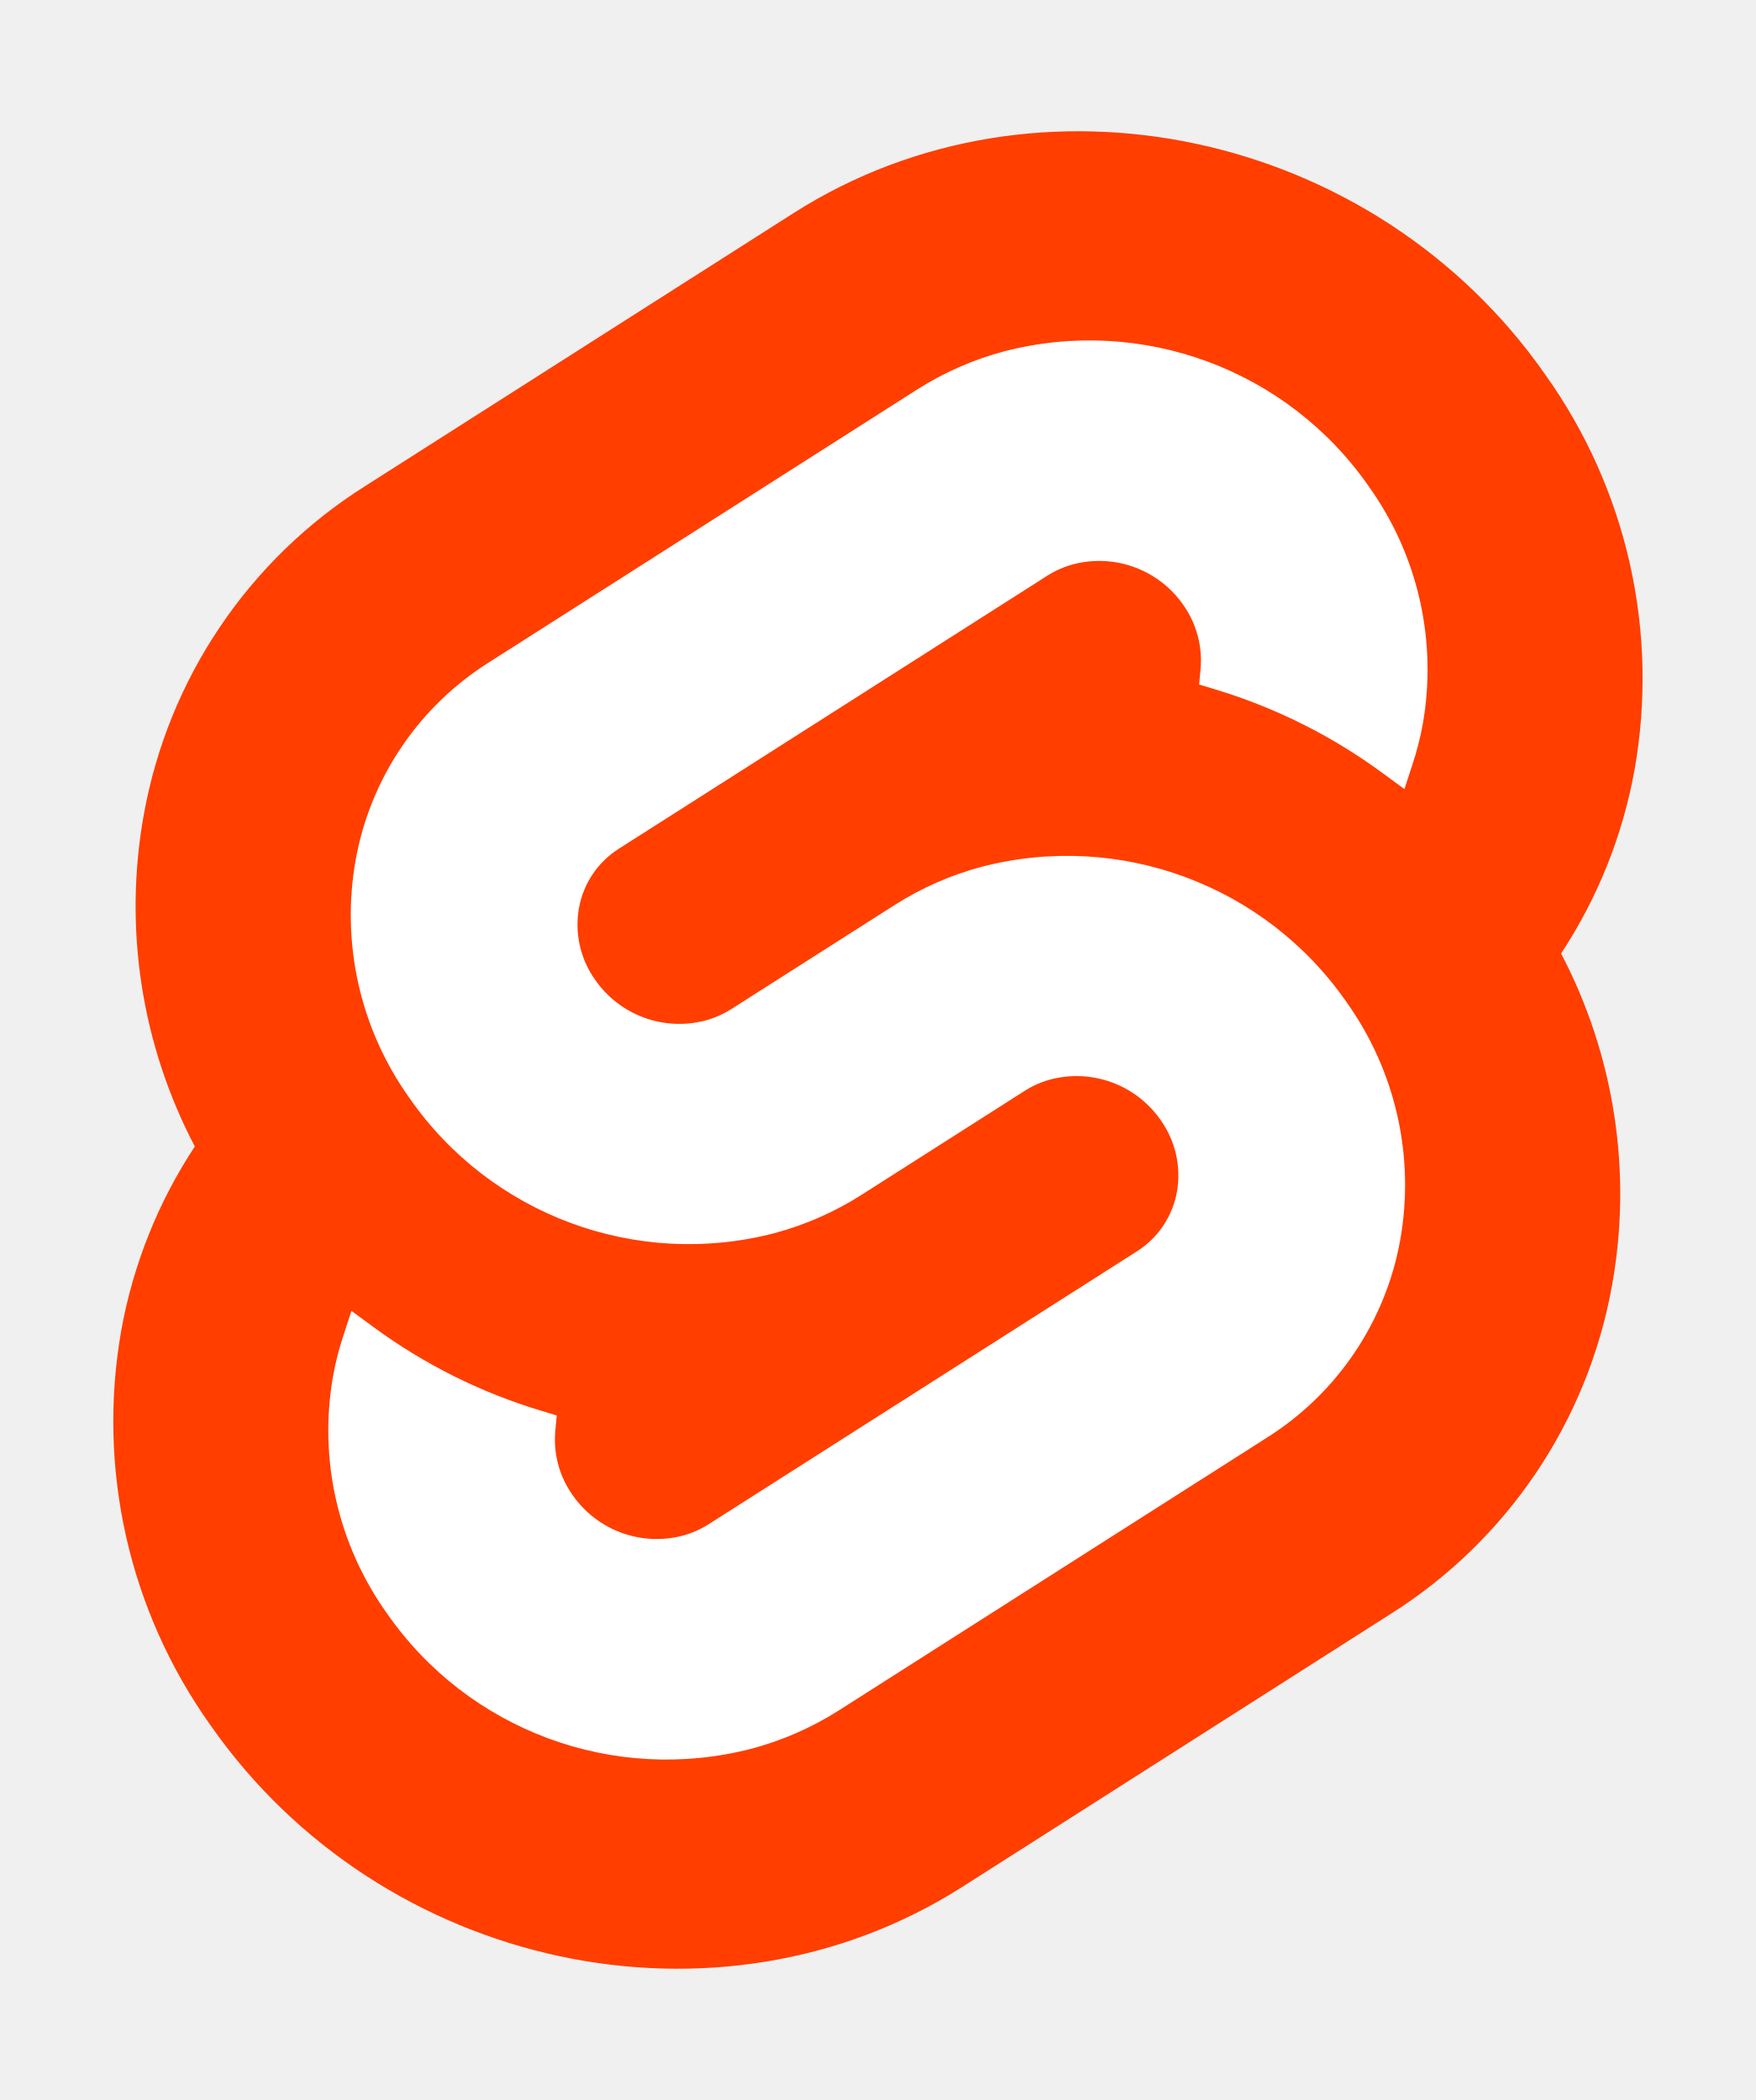
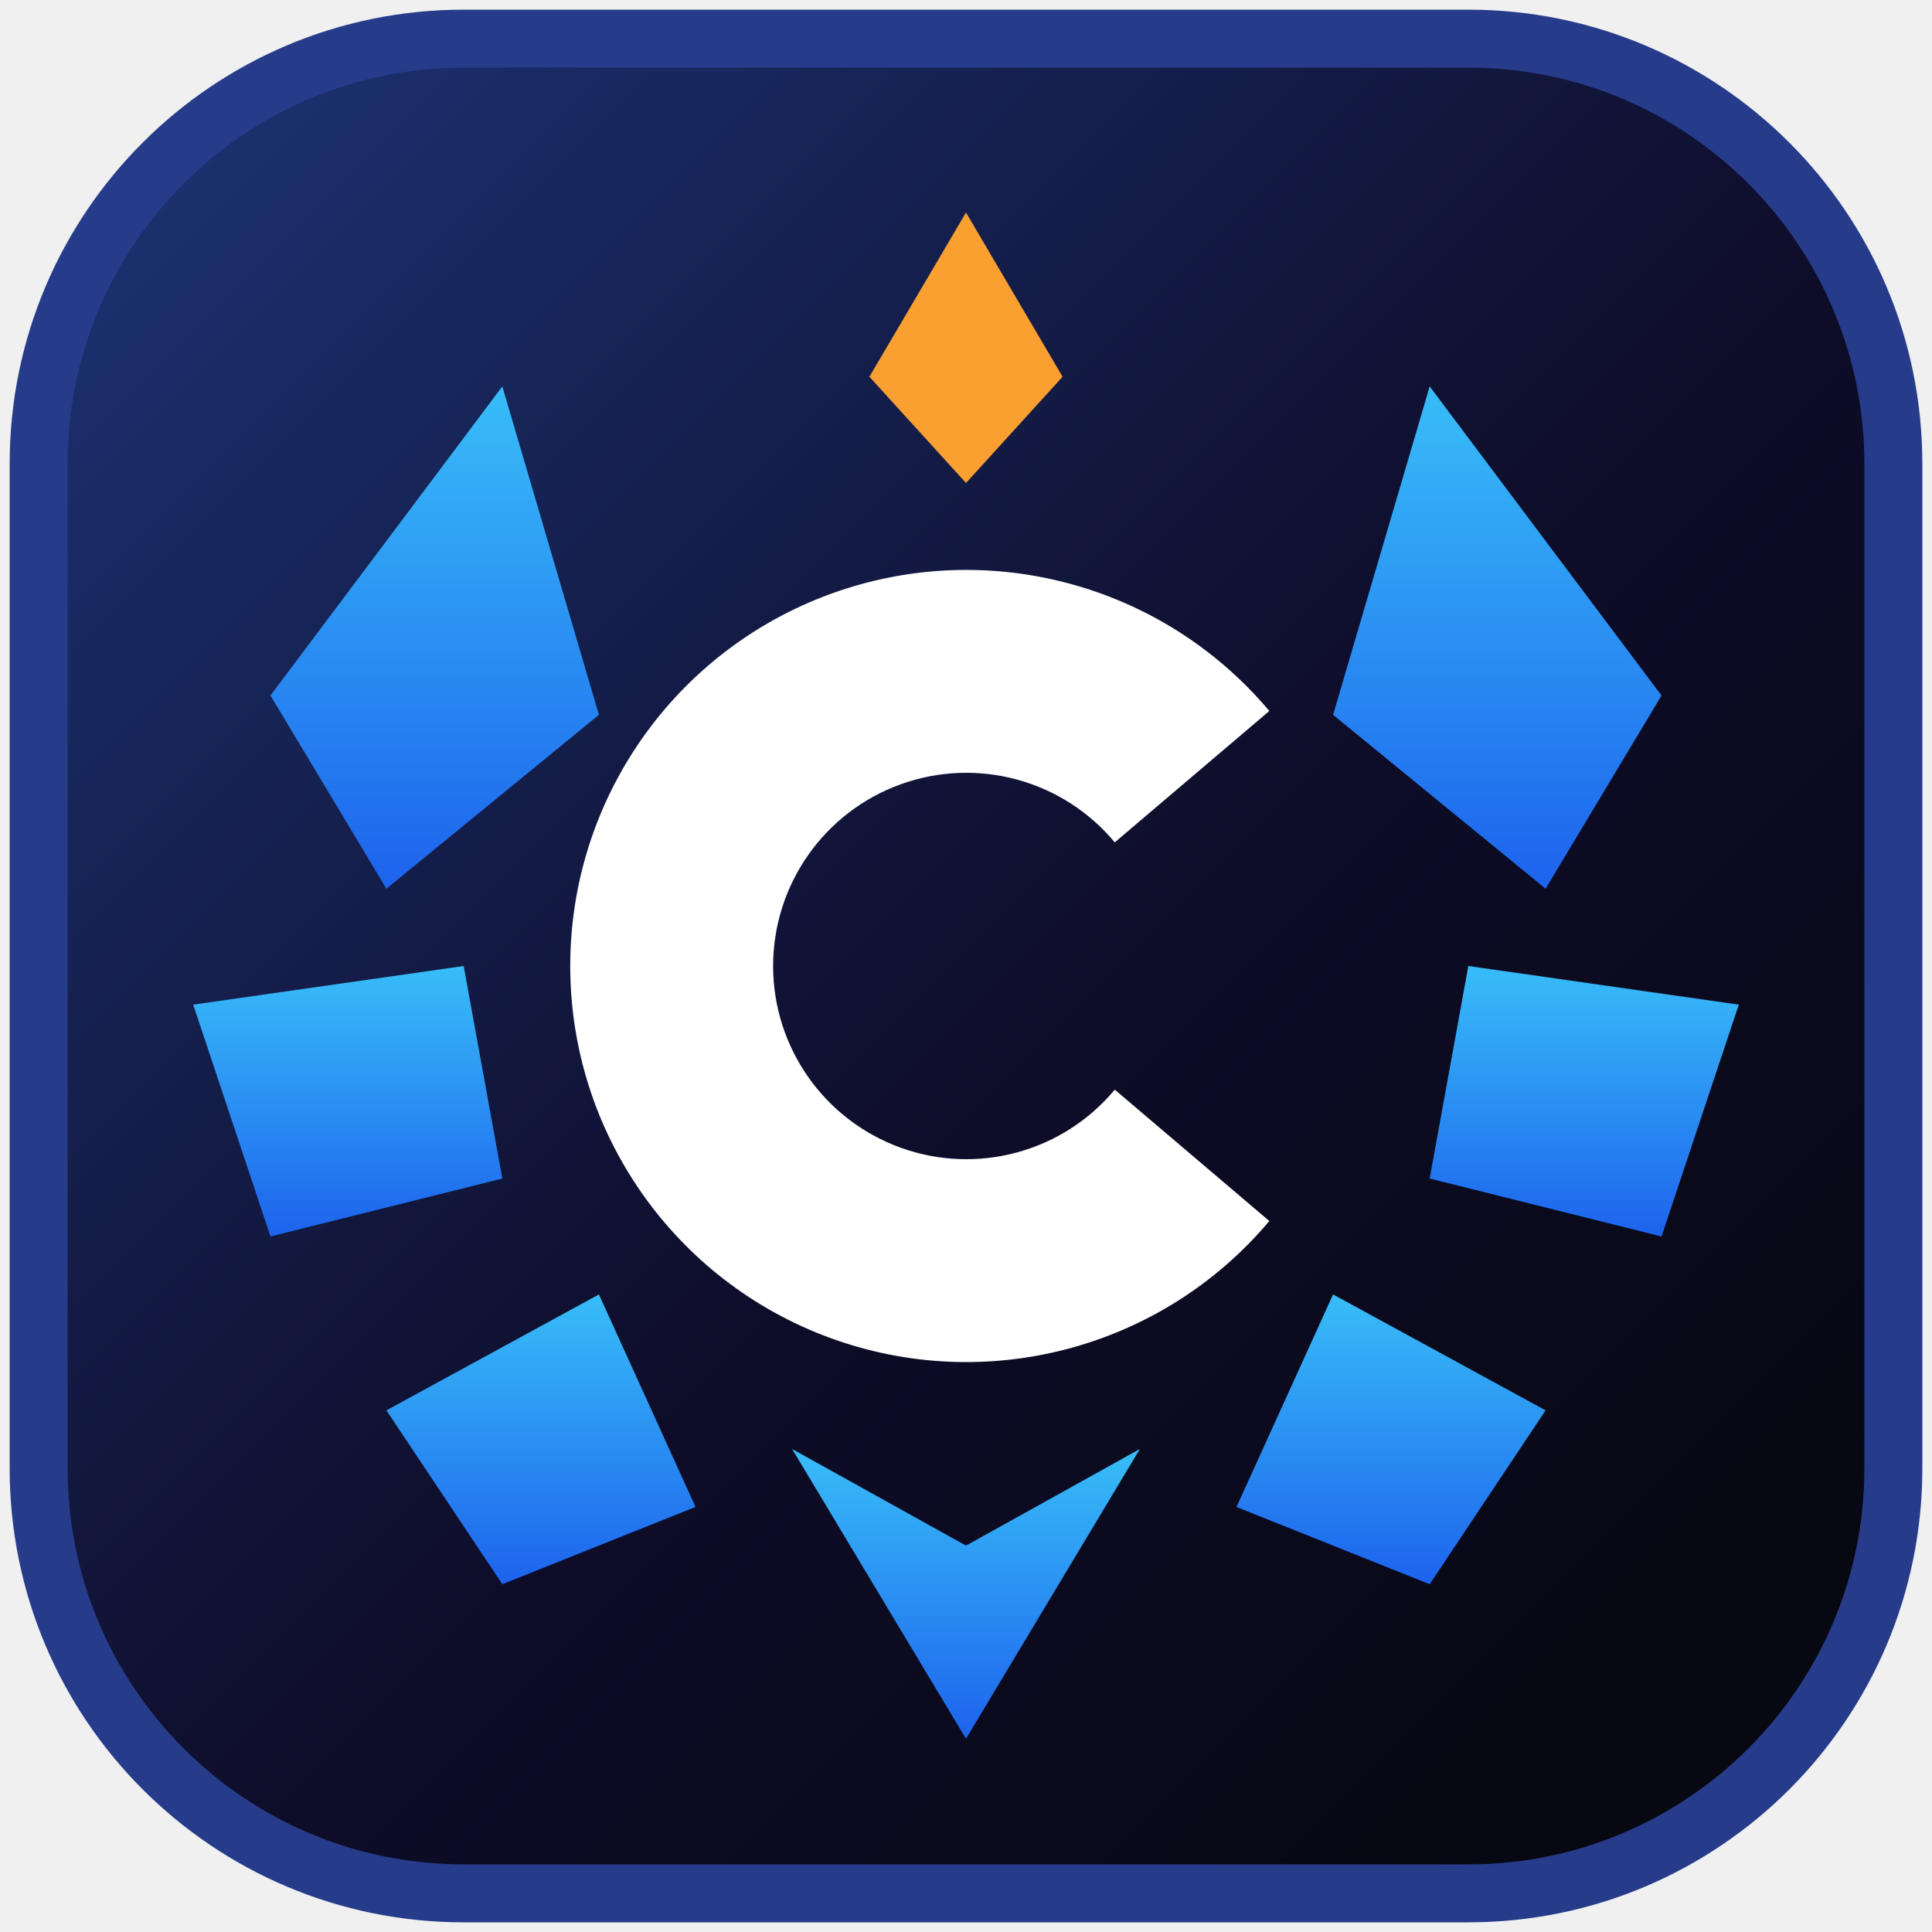
- <svg xmlns="http://www.w3.org/2000/svg" width="107" height="128" viewBox="0 0 107 128">
-   <path d="M94.157 22.819c-10.4-14.885-30.94-19.297-45.792-9.835L22.282 29.608A29.92 29.92 0 0 0 8.764 49.65a31.5 31.5 0 0 0 3.108 20.231 30 30 0 0 0-4.477 11.183 31.9 31.9 0 0 0 5.448 24.116c10.402 14.887 30.942 19.297 45.791 9.835l26.083-16.624A29.92 29.92 0 0 0 98.235 78.35a31.53 31.53 0 0 0-3.105-20.232 30 30 0 0 0 4.474-11.182 31.88 31.88 0 0 0-5.447-24.116" style="fill:#ff3e00" />
-   <path d="M45.817 106.582a20.72 20.72 0 0 1-22.237-8.243 19.17 19.17 0 0 1-3.277-14.503 18 18 0 0 1 .624-2.435l.49-1.498 1.337.981a33.6 33.6 0 0 0 10.203 5.098l.97.294-.09.968a5.85 5.85 0 0 0 1.052 3.878 6.24 6.24 0 0 0 6.695 2.485 5.8 5.8 0 0 0 1.603-.704L69.27 76.28a5.43 5.43 0 0 0 2.45-3.631 5.8 5.8 0 0 0-.987-4.371 6.24 6.24 0 0 0-6.698-2.487 5.7 5.7 0 0 0-1.6.704l-9.953 6.345a19 19 0 0 1-5.296 2.326 20.72 20.72 0 0 1-22.237-8.243 19.17 19.17 0 0 1-3.277-14.502 17.99 17.99 0 0 1 8.13-12.052l26.081-16.623a19 19 0 0 1 5.3-2.329 20.72 20.72 0 0 1 22.237 8.243 19.17 19.17 0 0 1 3.277 14.503 18 18 0 0 1-.624 2.435l-.49 1.498-1.337-.98a33.6 33.6 0 0 0-10.203-5.1l-.97-.294.09-.968a5.86 5.86 0 0 0-1.052-3.878 6.24 6.24 0 0 0-6.696-2.485 5.8 5.8 0 0 0-1.602.704L37.73 51.72a5.42 5.42 0 0 0-2.449 3.63 5.79 5.79 0 0 0 .986 4.372 6.24 6.24 0 0 0 6.698 2.486 5.8 5.8 0 0 0 1.602-.704l9.952-6.342a19 19 0 0 1 5.295-2.328 20.72 20.72 0 0 1 22.237 8.242 19.17 19.17 0 0 1 3.277 14.503 18 18 0 0 1-8.13 12.053l-26.081 16.622a19 19 0 0 1-5.3 2.328" style="fill:#fff" />
+ <svg xmlns="http://www.w3.org/2000/svg" viewBox="0 0 100 100">
+   <defs>
+     <linearGradient id="cobalt-bg" x1="0%" y1="0%" x2="100%" y2="100%">
+       <stop offset="0%" stop-color="#1D367A" />
+       <stop offset="55%" stop-color="#0e0c28" />
+       <stop offset="100%" stop-color="#05070B" />
+     </linearGradient>
+     <linearGradient id="cobalt-wing" x1="0%" y1="0%" x2="0%" y2="100%">
+       <stop offset="0%" stop-color="#38BDF8" />
+       <stop offset="100%" stop-color="#1D63ED" />
+     </linearGradient>
+   </defs>
+   <rect x="2" y="2" width="96" height="96" rx="22" fill="url(#cobalt-bg)" stroke="#263c8a" stroke-width="3" />
+   <g fill="url(#cobalt-wing)">
+     <path d="M 14,36 L 26,20 L 31,37 L 20,46 Z" />
+     <path d="M 86,36 L 74,20 L 69,37 L 80,46 Z" />
+     <path d="M 10,52 L 24,50 L 26,61 L 14,64 Z" />
+     <path d="M 90,52 L 76,50 L 74,61 L 86,64 Z" />
+     <path d="M 20,73 L 31,67 L 36,78 L 26,82 Z" />
+     <path d="M 80,73 L 69,67 L 64,78 L 74,82 Z" />
+     <path d="M 50,80 L 59,75 L 50,90 L 41,75 Z" />
+   </g>
+   <path d="M 65.7,36.8 A 20.5,20.5 0 1,0 65.7,63.2 L 57.7,56.4 A 10,10 0 1,1 57.7,43.6 Z" fill="#ffffff" />
+   <polygon points="50,11 55,19.5 50,25 45,19.5" fill="#faa031" />
</svg>
